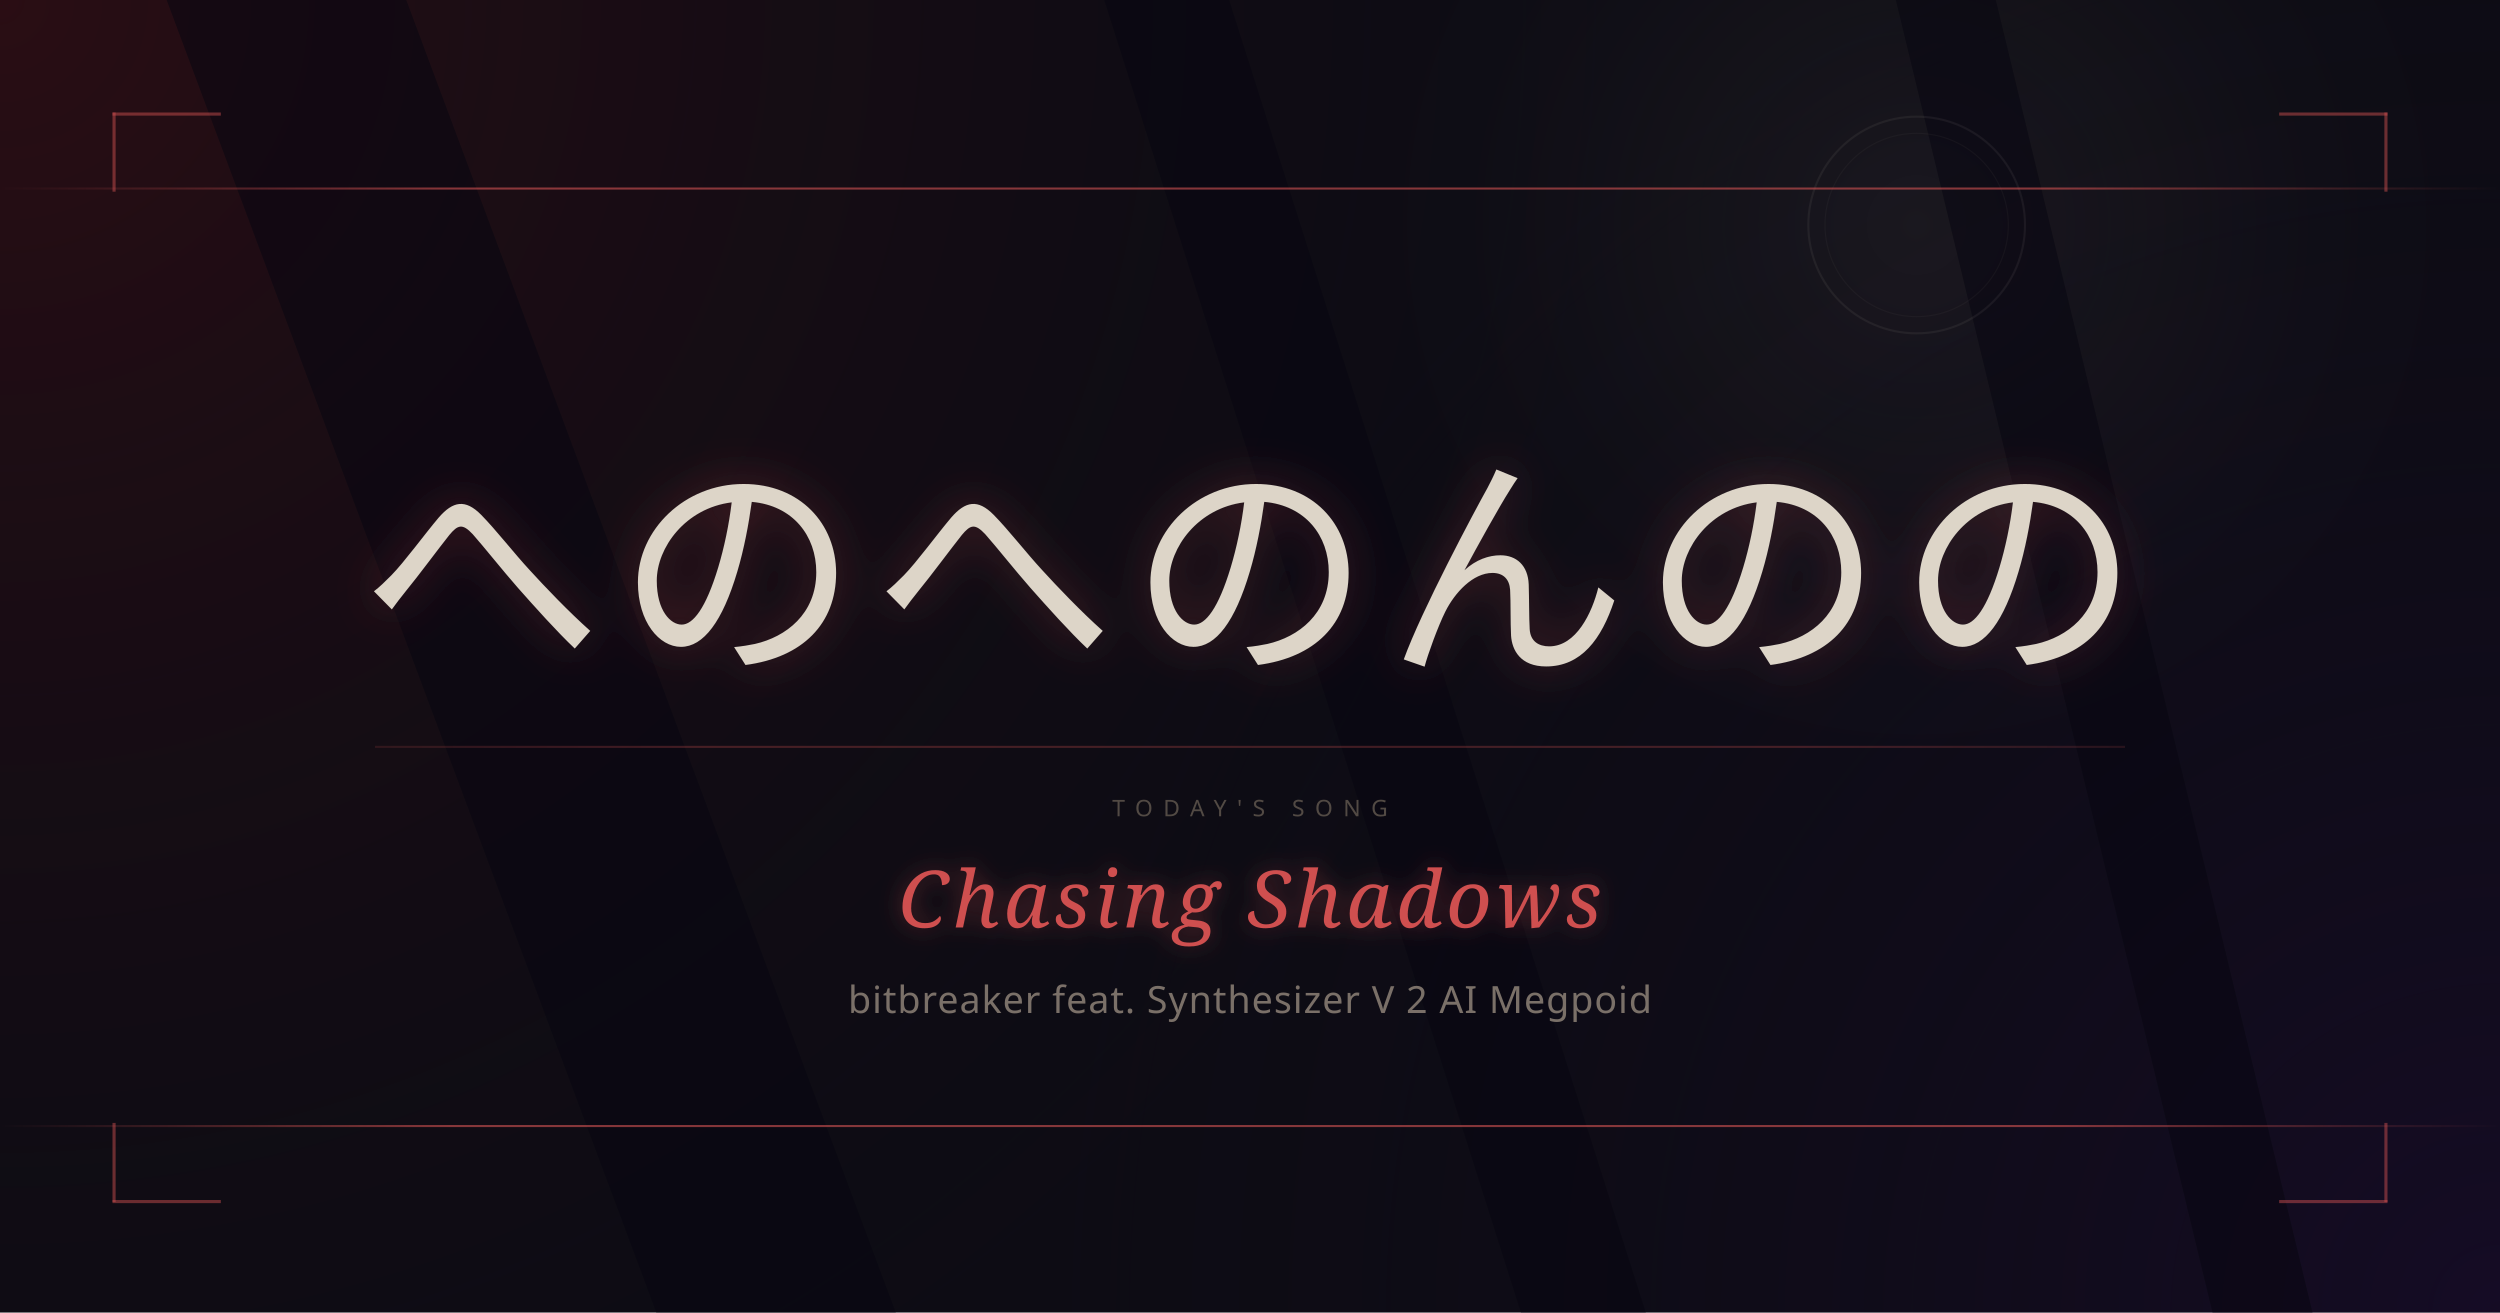
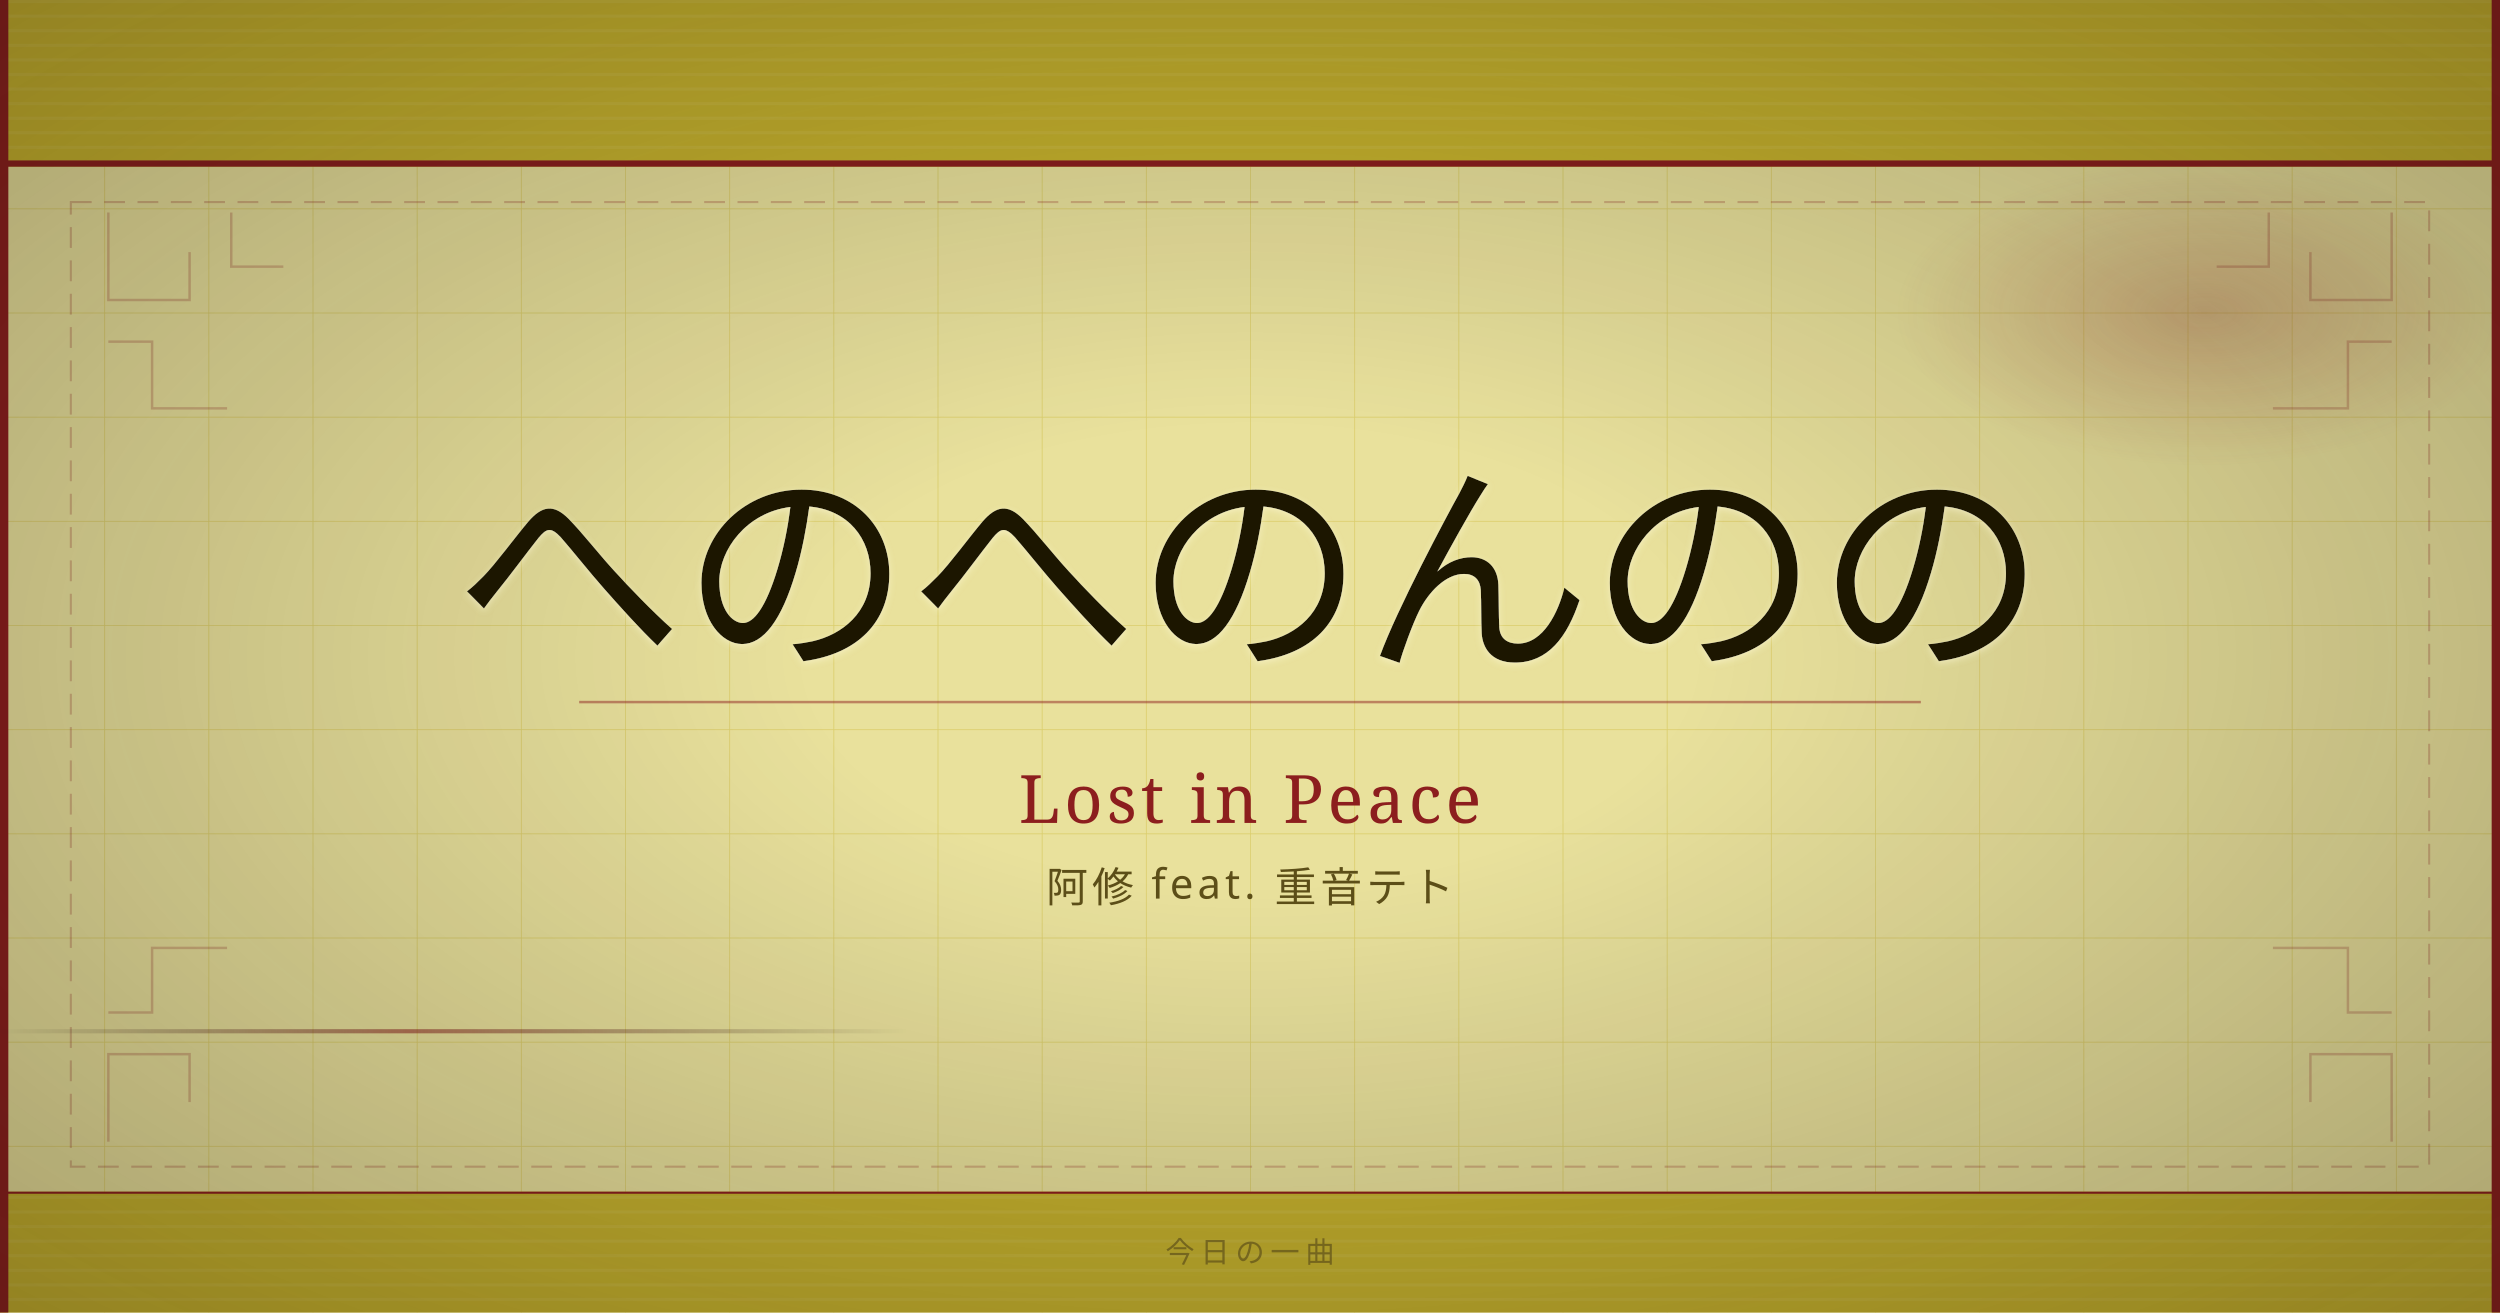
<svg xmlns="http://www.w3.org/2000/svg" width="1200" height="630" viewBox="0 0 1200 630">
  <defs>
-     <radialGradient id="rg-ember" cx="0" cy="0" r="820" gradientUnits="userSpaceOnUse">
-       <stop offset="0%" stop-color="#5a0f14" stop-opacity="0.38" />
-       <stop offset="100%" stop-color="#0d0c14" stop-opacity="0" />
+     <radialGradient id="vignette" cx="50%" cy="50%" r="70%">
+       <stop offset="25%" stop-color="transparent" />
+       <stop offset="100%" stop-color="#1a1206" stop-opacity="0.30" />
    </radialGradient>
-     <radialGradient id="rg-void" cx="1200" cy="630" r="720" gradientUnits="userSpaceOnUse">
-       <stop offset="0%" stop-color="#1e0c37" stop-opacity="0.48" />
-       <stop offset="100%" stop-color="#0d0c14" stop-opacity="0" />
+     <pattern id="grid" x="0" y="0" width="50" height="50" patternUnits="userSpaceOnUse">
+       <path d="M50 0 L0 0 0 50" fill="none" stroke="#c8b42e" stroke-width="0.7" />
+     </pattern>
+     <pattern id="scanlines" x="0" y="0" width="1200" height="7" patternUnits="userSpaceOnUse">
+       <rect width="1200" height="1.5" fill="white" fill-opacity="0.06" />
+     </pattern>
+     <linearGradient id="scan-grad" x1="0" y1="0" x2="1" y2="0">
+       <stop offset="0%" stop-color="transparent" />
+       <stop offset="45%" stop-color="#8c1e1e" stop-opacity="0.55" />
+       <stop offset="100%" stop-color="transparent" />
+     </linearGradient>
+     <radialGradient id="red-glow" cx="50%" cy="50%" r="50%">
+       <stop offset="0%" stop-color="#8c1e1e" stop-opacity="0.24" />
+       <stop offset="100%" stop-color="#8c1e1e" stop-opacity="0" />
    </radialGradient>
-     <radialGradient id="rg-moon" cx="920" cy="108" r="290" gradientUnits="userSpaceOnUse">
-       <stop offset="0%" stop-color="#c8b8a8" stop-opacity="0.07" />
-       <stop offset="55%" stop-color="#c8b8a8" stop-opacity="0.02" />
-       <stop offset="100%" stop-color="#0d0c14" stop-opacity="0" />
-     </radialGradient>
-     <linearGradient id="lg-accent" x1="0" y1="0" x2="1200" y2="0" gradientUnits="userSpaceOnUse">
-       <stop offset="0%" stop-color="#cf5050" stop-opacity="0" />
-       <stop offset="18%" stop-color="#cf5050" stop-opacity="0.62" />
-       <stop offset="82%" stop-color="#cf5050" stop-opacity="0.62" />
-       <stop offset="100%" stop-color="#cf5050" stop-opacity="0" />
-     </linearGradient>
-     <linearGradient id="lg-accent-mid" x1="0" y1="0" x2="1200" y2="0" gradientUnits="userSpaceOnUse">
-       <stop offset="0%" stop-color="#cf5050" stop-opacity="0" />
-       <stop offset="28%" stop-color="#cf5050" stop-opacity="0.28" />
-       <stop offset="72%" stop-color="#cf5050" stop-opacity="0.28" />
-       <stop offset="100%" stop-color="#cf5050" stop-opacity="0" />
-     </linearGradient>
-     <filter id="f-title" x="-6%" y="-25%" width="112%" height="150%">
-       <feGaussianBlur in="SourceAlpha" stdDeviation="11" result="blur" />
-       <feFlood flood-color="#cf5050" flood-opacity="0.3" result="c" />
-       <feComposite in="c" in2="blur" operator="in" result="glow" />
-       <feMerge>
-         <feMergeNode in="glow" />
-         <feMergeNode in="SourceGraphic" />
-       </feMerge>
-     </filter>
-     <filter id="f-song" x="-12%" y="-50%" width="124%" height="200%">
-       <feGaussianBlur in="SourceAlpha" stdDeviation="5" result="blur" />
-       <feFlood flood-color="#cf5050" flood-opacity="0.42" result="c" />
-       <feComposite in="c" in2="blur" operator="in" result="glow" />
-       <feMerge>
-         <feMergeNode in="glow" />
-         <feMergeNode in="SourceGraphic" />
-       </feMerge>
+     <filter id="title-shadow" x="-5%" y="-10%" width="110%" height="125%">
+       <feDropShadow dx="0" dy="1" stdDeviation="1.5" flood-color="#fffde0" flood-opacity="0.50" />
    </filter>
  </defs>
-   <rect width="1200" height="630" fill="#0d0c14" />
-   <rect width="1200" height="630" fill="url(#rg-ember)" />
-   <rect width="1200" height="630" fill="url(#rg-void)" />
-   <rect width="1200" height="630" fill="url(#rg-moon)" />
-   <g fill="#070610" opacity="0.55">
-     <polygon points="80,0 195,0 430,630 315,630" />
-     <polygon points="530,0 590,0 790,630 730,630" />
-     <polygon points="910,0 958,0 1110,630 1062,630" />
+   <rect width="1200" height="630" fill="#e9e19c" />
+   <rect width="1200" height="630" fill="url(#grid)" opacity="0.45" />
+   <rect x="0" y="0" width="1200" height="80" fill="#c8b42e" />
+   <rect x="0" y="0" width="1200" height="80" fill="url(#scanlines)" />
+   <rect x="0" y="77" width="1200" height="3" fill="#8c1e1e" />
+   <rect x="0" y="572" width="1200" height="58" fill="#c8b42e" />
+   <rect x="0" y="572" width="1200" height="1" fill="#8c1e1e" />
+   <rect x="0" y="573" width="1200" height="57" fill="url(#scanlines)" />
+   <rect x="0" y="0" width="4" height="630" fill="#8c1e1e" />
+   <rect x="1196" y="0" width="4" height="630" fill="#8c1e1e" />
+   <rect x="34" y="97" width="1132" height="463" fill="none" stroke="#8c1e1e" stroke-width="1" stroke-dasharray="10 6" opacity="0.25" />
+   <ellipse cx="1058" cy="150" rx="148" ry="74" fill="url(#red-glow)" />
+   <rect x="0" y="494" width="435" height="2" fill="url(#scan-grad)" />
+   <g stroke="#8c1e1e" stroke-width="1.2" fill="none" opacity="0.24">
+     <path d="M52 102 L52 144 L91 144 L91 121" />
+     <path d="M52 164 L73 164 L73 196 L109 196" />
+     <path d="M111 102 L111 128 L136 128" />
+     <path d="M1148 102 L1148 144 L1109 144 L1109 121" />
+     <path d="M1148 164 L1127 164 L1127 196 L1091 196" />
+     <path d="M1089 102 L1089 128 L1064 128" />
+     <path d="M52 548 L52 506 L91 506 L91 529" />
+     <path d="M52 486 L73 486 L73 455 L109 455" />
+     <path d="M1148 548 L1148 506 L1109 506 L1109 529" />
+     <path d="M1148 486 L1127 486 L1127 455 L1091 455" />
  </g>
-   <circle cx="920" cy="108" r="52" fill="none" stroke="#ddd5c8" stroke-width="1" opacity="0.07" />
-   <circle cx="920" cy="108" r="44" fill="none" stroke="#ddd5c8" stroke-width="0.5" opacity="0.04" />
-   <rect x="0" y="90" width="1200" height="1" fill="url(#lg-accent)" />
-   <rect x="0" y="540" width="1200" height="1" fill="url(#lg-accent)" />
-   <rect x="54" y="54" width="52" height="1.5" fill="#cf5050" opacity="0.48" />
-   <rect x="54" y="54" width="1.5" height="38" fill="#cf5050" opacity="0.48" />
-   <rect x="1094" y="54" width="52" height="1.5" fill="#cf5050" opacity="0.48" />
-   <rect x="1144.5" y="54" width="1.5" height="38" fill="#cf5050" opacity="0.48" />
-   <rect x="54" y="576" width="52" height="1.5" fill="#cf5050" opacity="0.48" />
-   <rect x="54" y="539" width="1.5" height="38" fill="#cf5050" opacity="0.48" />
-   <rect x="1094" y="576" width="52" height="1.5" fill="#cf5050" opacity="0.48" />
-   <rect x="1144.5" y="539" width="1.5" height="38" fill="#cf5050" opacity="0.48" />
-   <text x="600" y="275" font-family="serif" font-size="116" font-weight="normal" fill="#ddd5c8" text-anchor="middle" dominant-baseline="middle" letter-spacing="7" filter="url(#f-title)">へのへのんのの</text>
-   <rect x="180" y="358" width="840" height="1" fill="url(#lg-accent-mid)" />
-   <text x="600" y="388" font-family="sans-serif" font-size="11" fill="#524a44" text-anchor="middle" dominant-baseline="middle" letter-spacing="5">TODAY'S SONG</text>
-   <text x="600" y="432" font-family="serif" font-size="38" font-style="italic" fill="#cf5050" text-anchor="middle" dominant-baseline="middle" letter-spacing="2" filter="url(#f-song)">Chasing Shadows</text>
-   <text x="600" y="480" font-family="sans-serif" font-size="18" fill="#7a7068" text-anchor="middle" dominant-baseline="middle" letter-spacing="0.5">bitbreaker feat. Synthesizer V 2 AI Megpoid</text>
+   <rect width="1200" height="630" fill="url(#vignette)" />
+   <text x="600" y="314" font-family="serif" font-size="110" fill="#1a1206" text-anchor="middle" letter-spacing="-1" filter="url(#title-shadow)">へのへのんのの</text>
+   <line x1="278" y1="337" x2="922" y2="337" stroke="#8c1e1e" stroke-width="1.2" opacity="0.48" />
+   <text x="600" y="395" font-family="serif" font-size="32" fill="#8c1e1e" text-anchor="middle" letter-spacing="0.06em">Lost in Peace</text>
+   <text x="600" y="433" font-family="sans-serif" font-size="20" fill="#5c4e18" text-anchor="middle" letter-spacing="0.10em">阿修 feat. 重音テト</text>
+   <text x="600" y="606" font-family="serif" font-size="14" fill="#5c4e18" text-anchor="middle" letter-spacing="0.20em" opacity="0.68">今日の一曲</text>
</svg>
